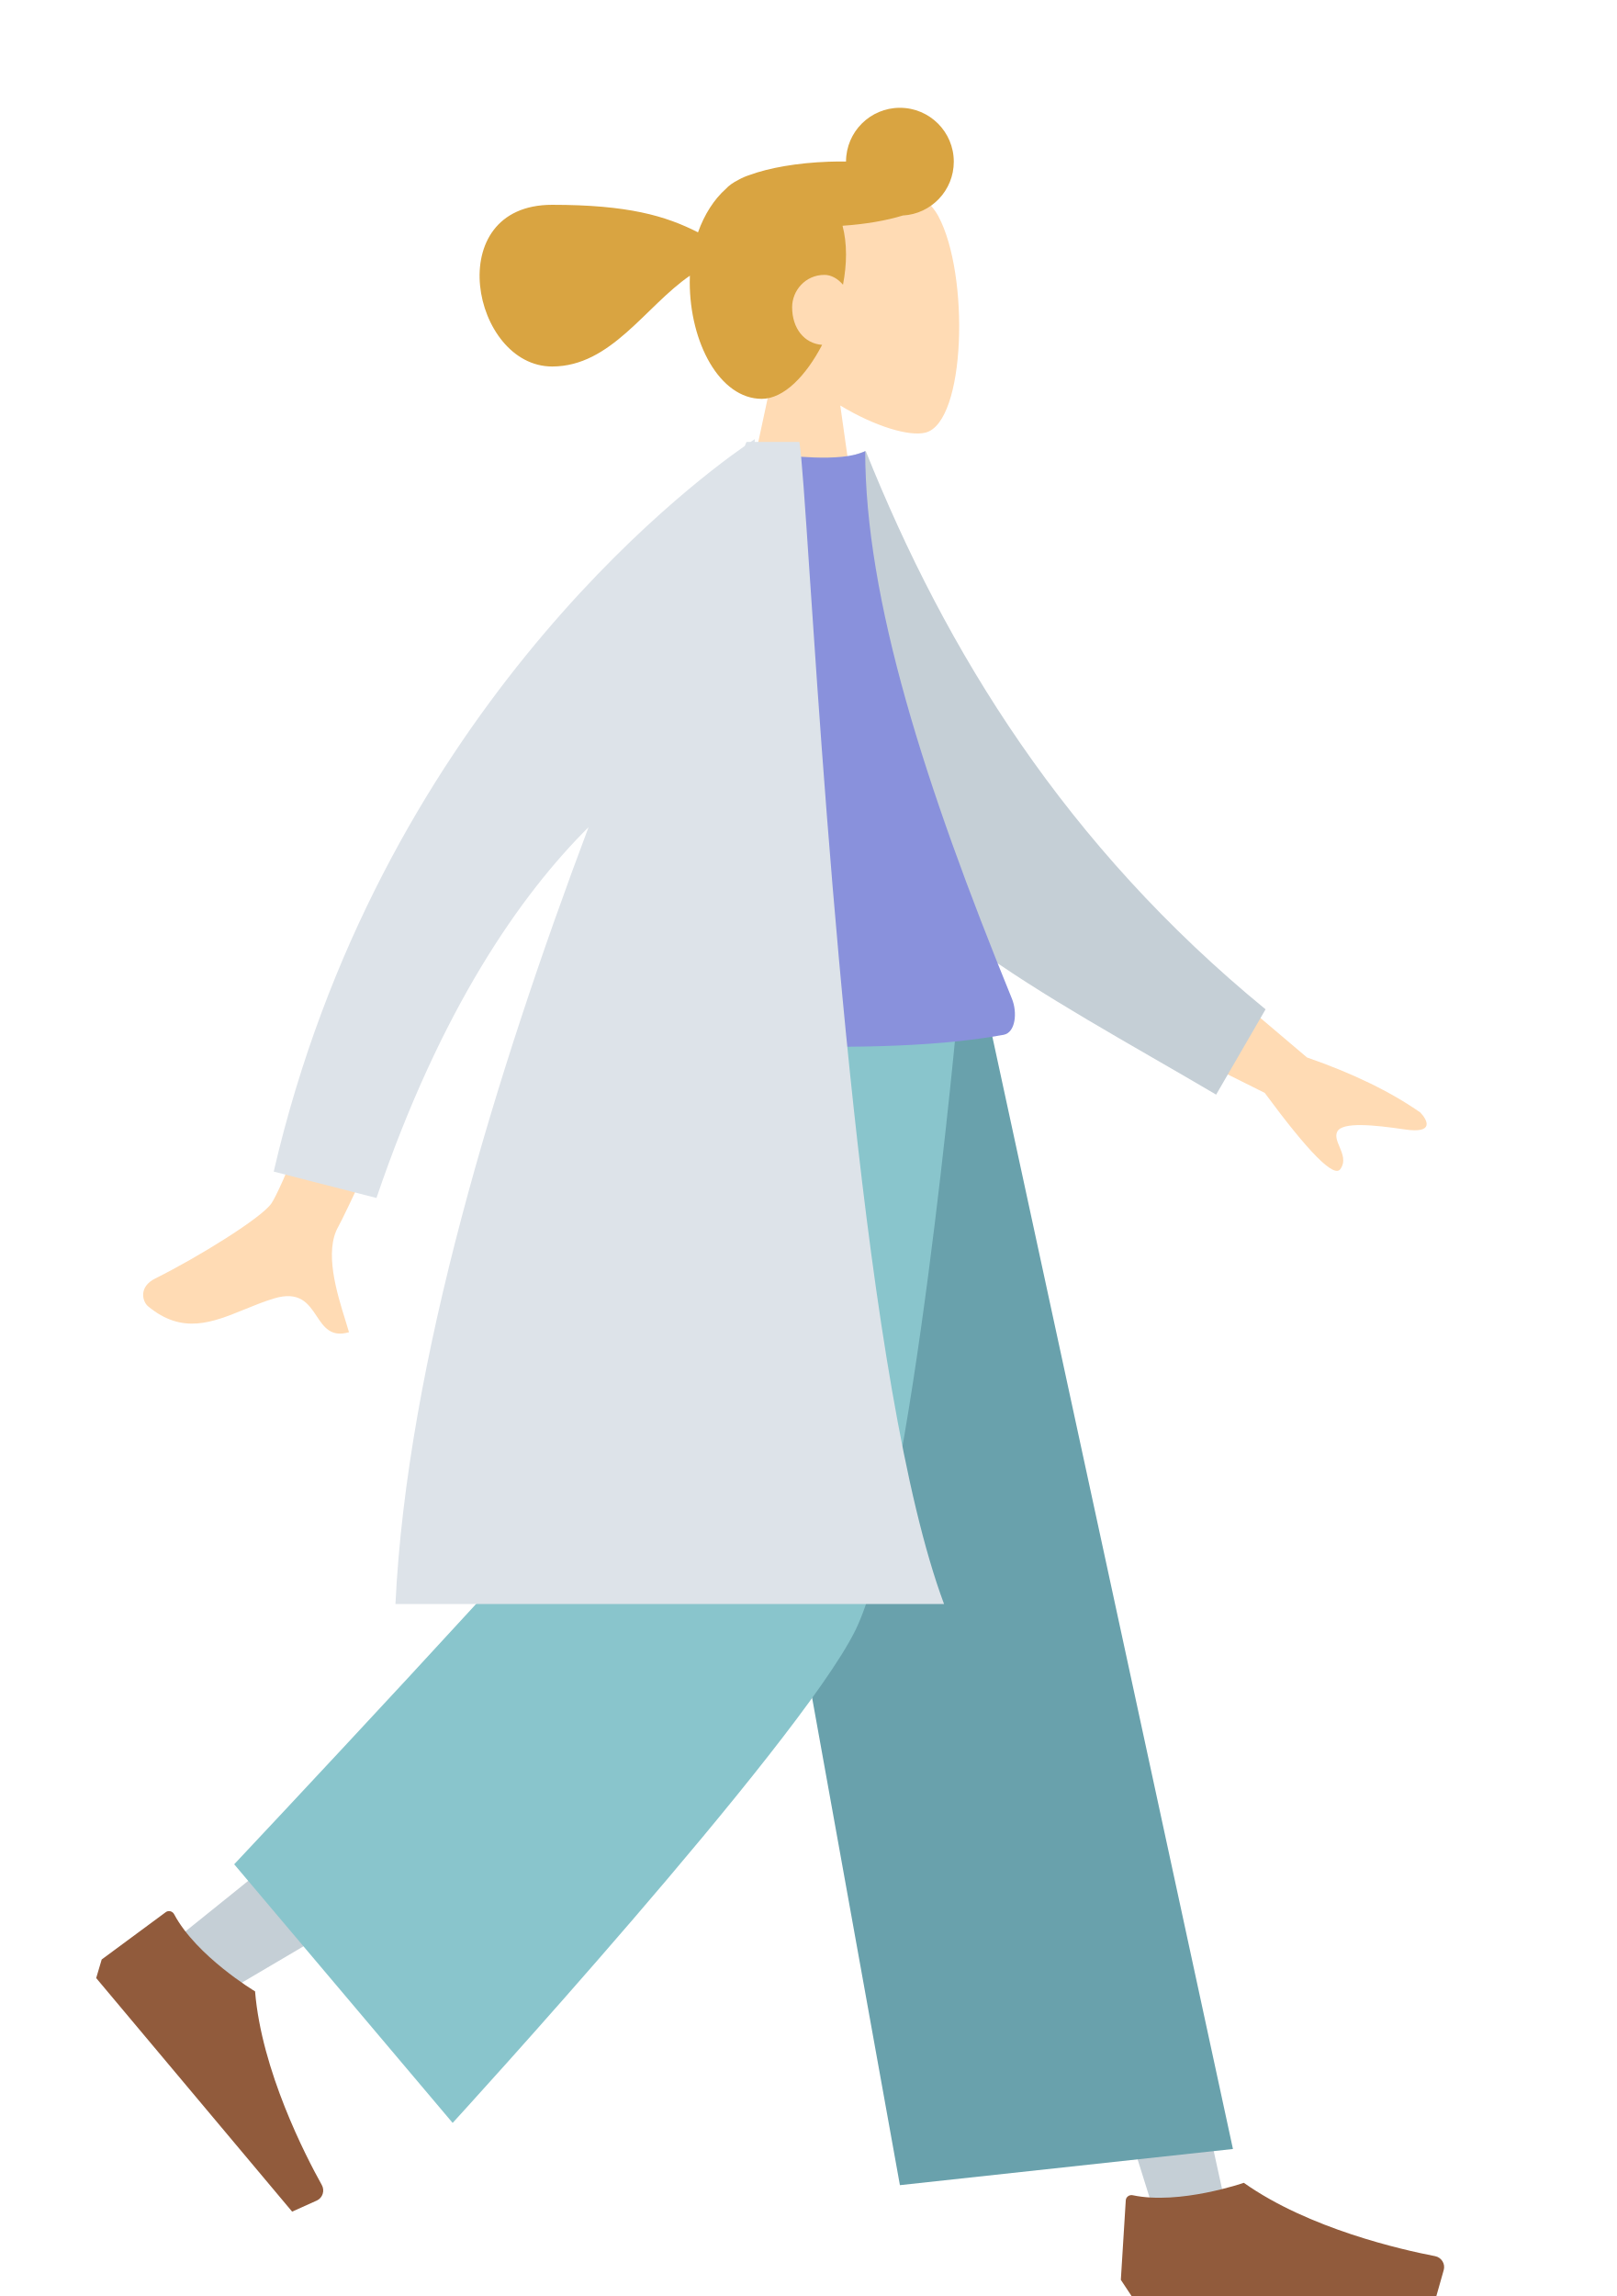
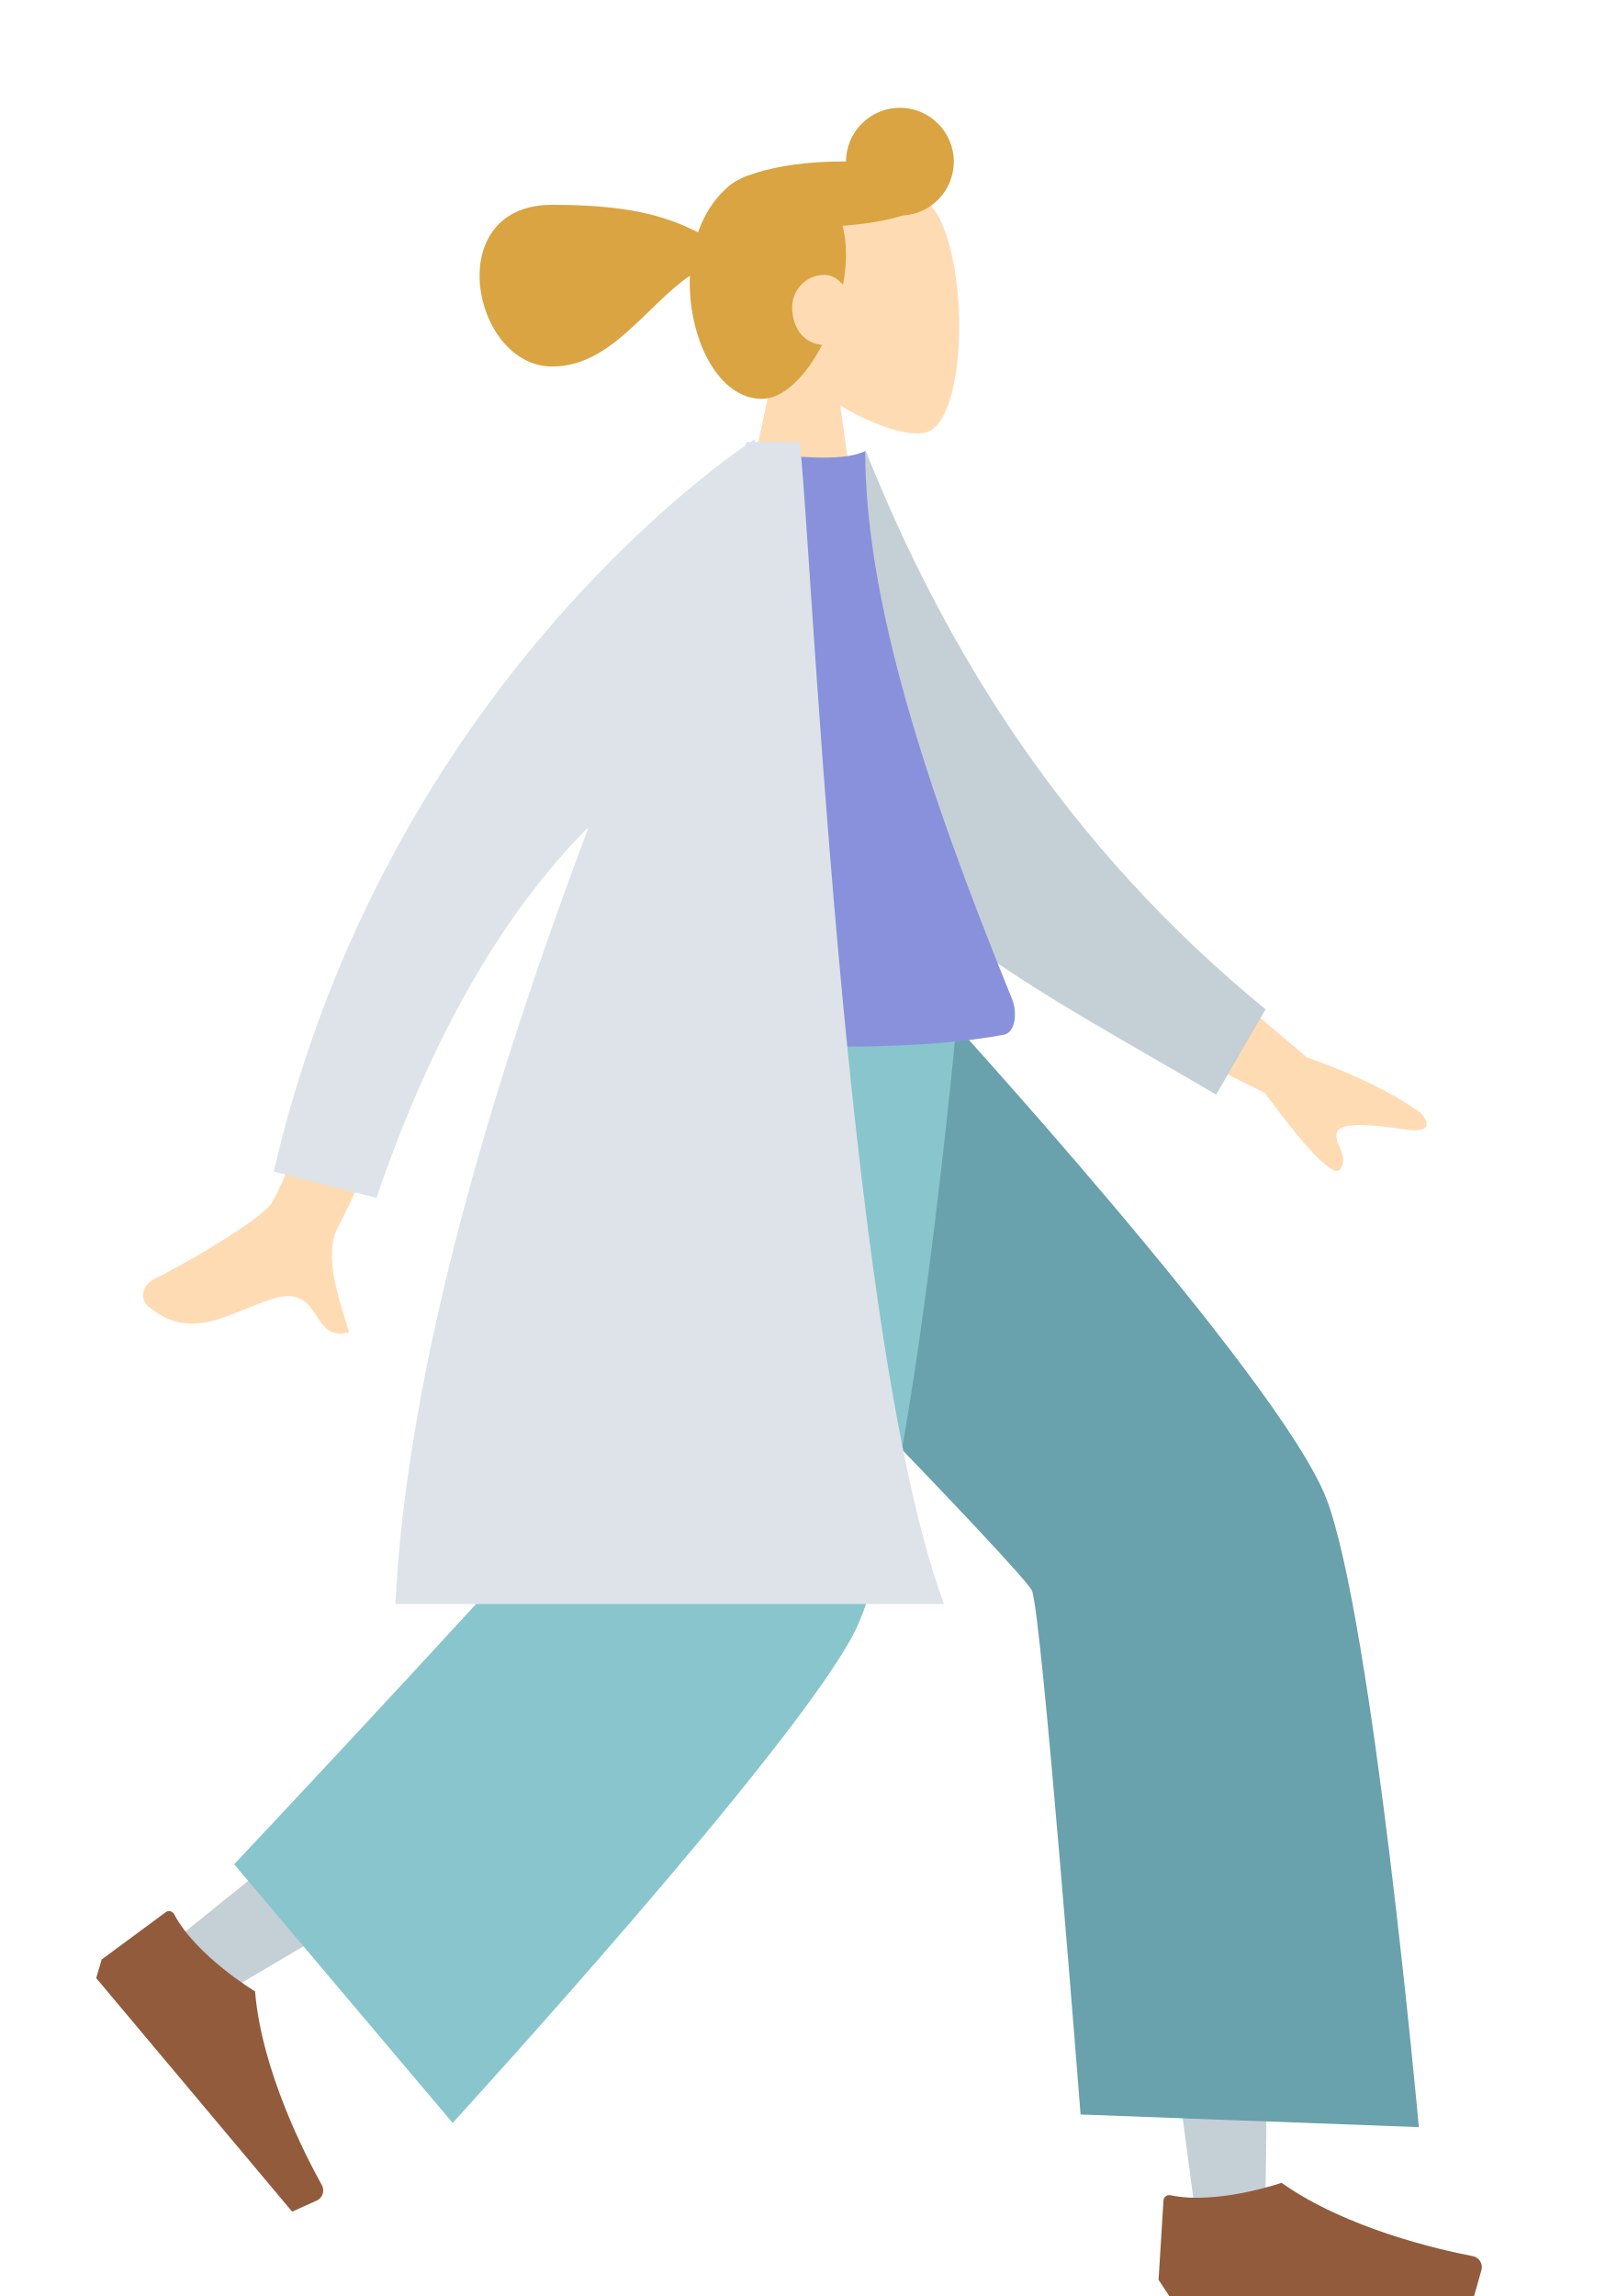
<svg xmlns="http://www.w3.org/2000/svg" width="300" height="426" viewBox="0 0 300 426" fill="none">
-   <g id="neurologist_walking">
+   <g id="neurologist_walking1">
    <g id="Head/Front">
      <g id="Head">
        <path id="Head_2" d="M137.057 46.025C138.558 24.625 168.349 29.333 174.144 40.134C179.938 50.935 179.25 78.332 171.761 80.264C168.774 81.034 162.411 79.145 155.935 75.241L160 104H136L144.263 65.487C139.655 60.079 136.536 53.452 137.057 46.025Z" fill="#FFDBB4" />
      </g>
      <path id="hair" d="M167 20C172.523 20 177 24.477 177 30C177 35.341 172.813 39.703 167.542 39.984C164.526 40.915 160.651 41.598 156.354 41.886C156.771 43.455 157 45.237 157 47.252C157 49.03 156.802 50.915 156.44 52.829C155.509 51.722 154.264 51 153 51C149.462 51 147 53.91 147 57C147 60.921 149.264 63.756 152.568 63.983C149.592 69.697 145.477 74 141.364 74C133.554 74 128 63.557 128 52.329C128 51.935 128.008 51.543 128.023 51.154C119.761 56.824 113.393 68 102.461 68C87.587 68 81.68 38 102.461 38C116.592 38 123.543 40.062 129.534 43.108C130.714 39.781 132.514 36.984 134.714 35.028C135.237 34.436 136.041 33.871 137.076 33.345C137.717 32.991 138.381 32.702 139.063 32.484C142.678 31.15 147.927 30.209 153.791 30.004C154.882 29.966 155.954 29.955 157 29.969C157.017 24.46 161.488 20 167 20Z" fill="#D9A441" />
    </g>
    <g id="Bottom/Skinny Jeans 1">
-       <path id="Leg" d="M134 187L183.082 311.227L216.001 416.25H229L178.674 187L134 187Z" fill-rule="evenodd" clip-rule="evenodd" fill="#C5CFD6" />
+       <path id="Leg" d="M125.025 235.274C162.288 258.021 204.495 299.859 206.2 302.316C207.906 304.774 221.919 411.397 221.919 411.397L234.82 408.436C234.82 408.436 236.725 293.579 232.544 285.729C228.363 277.879 175.876 229.238 146.126 197.543L125.025 235.274Z" fill-rule="evenodd" clip-rule="evenodd" fill="#C5CFD6" />
      <path id="Leg_2" d="M124.117 187C123.594 230.654 115.972 289.427 114.754 292.149C113.536 294.87 30.676 361.358 30.676 361.358L39.629 370.939C39.629 370.939 137.397 313.934 141.921 306.331C146.445 298.728 161.174 228.763 173 187H124.117Z" fill-rule="evenodd" clip-rule="evenodd" fill="#C5CFD6" />
+       <path id="Pant" d="M200.528 392.323L263.303 394.667C263.303 394.667 254.721 300.209 246.108 277.981C237.495 255.753 173.526 186.005 173.526 186.005L131.558 232.076C131.558 232.076 189.741 291.346 191.507 295.137C193.273 298.929 200.528 392.323 200.528 392.323Z" fill-rule="evenodd" clip-rule="evenodd" fill="#69A1AC" />
+       <g id="Right Shoe">
+         <path id="Shoe" d="M215 423L215.915 408.249C215.955 407.609 216.577 407.171 217.205 407.304C225.872 409.146 237.826 405 237.826 405C249.857 413.522 267.201 417.433 273.308 418.604C274.49 418.831 275.248 420.023 274.92 421.18L273.553 426H237.826H216.985L215 423Z" fill-rule="evenodd" clip-rule="evenodd" fill="#915B3C" />
+       </g>
+       <path id="Pant_2" d="M43.46 345.9L84 393.886C84 393.886 148.05 323.932 158.683 302.596C169.315 281.26 177.799 187 177.799 187H115.478C115.478 187 110.844 269.926 109.231 273.785C107.617 277.644 43.46 345.9 43.46 345.9Z" fill-rule="evenodd" clip-rule="evenodd" fill="#89C5CC" />
      <g id="Left Shoe">
-         <path id="Shoe" d="M18.872 363.563L30.76 354.782C31.276 354.401 32.012 354.597 32.313 355.163C36.474 362.986 47.333 369.478 47.333 369.478C48.538 384.173 56.691 399.973 59.719 405.404C60.305 406.455 59.88 407.802 58.782 408.294L54.211 410.346L31.246 382.977L17.85 367.012L18.872 363.563Z" fill-rule="evenodd" clip-rule="evenodd" fill="#915B3C" />
+         <path id="Shoe_2" d="M18.872 363.563L30.76 354.782C31.276 354.401 32.012 354.597 32.313 355.163C36.474 362.986 47.333 369.478 47.333 369.478C48.538 384.173 56.691 399.973 59.719 405.404C60.306 406.455 59.88 407.802 58.782 408.294L54.211 410.346L31.246 382.977L17.85 367.012L18.872 363.563Z" fill-rule="evenodd" clip-rule="evenodd" fill="#915B3C" />
      </g>
-       <g id="Right Shoe">
-         <path id="Shoe_2" d="M208 423L208.915 408.249C208.955 407.609 209.577 407.171 210.205 407.304C218.872 409.146 230.826 405 230.826 405C242.857 413.522 260.201 417.433 266.308 418.604C267.49 418.831 268.248 420.023 267.92 421.18L266.553 426H230.826H209.985L208 423Z" fill-rule="evenodd" clip-rule="evenodd" fill="#915B3C" />
-       </g>
-       <path id="Pant" d="M167 405.433L228.804 398.725L183 187H127.644L167 405.433Z" fill-rule="evenodd" clip-rule="evenodd" fill="#69A1AC" />
-       <path id="Pant_2" d="M43.46 345.9L84 393.886C84 393.886 148.05 323.932 158.683 302.596C169.315 281.26 177.799 187 177.799 187H115.478C115.478 187 110.844 269.926 109.231 273.785C107.617 277.644 43.46 345.9 43.46 345.9Z" fill-rule="evenodd" clip-rule="evenodd" fill="#89C5CC" />
    </g>
    <g id="Body/Long Sleeve 1">
-       <path id="Skin" d="M50.364 223.284C54.094 217.804 75.667 159.536 75.667 159.536L93.379 162.108C93.379 162.108 64.861 223.982 62.801 227.554C60.126 232.193 62.492 239.812 64.097 244.978C64.345 245.777 64.575 246.518 64.766 247.179C61.395 248.153 60.112 246.223 58.76 244.189C57.233 241.892 55.617 239.461 50.803 240.928C48.943 241.495 47.156 242.223 45.41 242.934C39.38 245.391 33.84 247.648 27.476 242.37C26.468 241.533 25.618 238.797 28.824 237.203C36.812 233.231 48.541 225.963 50.364 223.284ZM242.545 196.202L212.359 170.61L204.109 187.507L234.706 202.777C242.885 213.868 247.564 218.581 248.74 216.914C249.732 215.509 249.133 214.087 248.581 212.776C248.151 211.756 247.75 210.803 248.152 209.98C249.07 208.1 255.042 208.722 260.684 209.555C266.326 210.388 264.85 207.748 263.569 206.406C258.021 202.536 251.013 199.134 242.545 196.202Z" fill-rule="evenodd" clip-rule="evenodd" fill="#FFDBB4" />
+       <path id="Skin" d="M93.379 162.108C93.319 162.237 64.859 223.985 62.801 227.553C59.712 232.91 63.345 242.24 64.765 247.179C57.587 249.252 59.88 238.162 50.803 240.927C42.519 243.452 35.681 249.176 27.476 242.37C26.468 241.533 25.618 238.797 28.824 237.203C36.812 233.231 48.542 225.963 50.365 223.284C54.094 217.804 75.668 159.536 75.668 159.536L93.379 162.108ZM242.545 196.202C251.013 199.134 258.021 202.535 263.569 206.406C264.85 207.748 266.326 210.388 260.684 209.555C255.042 208.723 249.07 208.1 248.152 209.98C247.234 211.86 250.504 214.414 248.74 216.914C247.563 218.58 242.885 213.869 234.706 202.777L204.109 187.507L212.359 170.61L242.545 196.202Z" fill="#FFDBB4" />
      <path id="Coat Back" d="M149.695 87.332L160.67 83.703C175.557 120.893 197.761 156.876 234.857 187.27L225.684 203.097C193.081 183.892 162.219 168.973 149.695 140.155C145.492 130.483 149.352 98.897 149.695 87.332Z" fill-rule="evenodd" clip-rule="evenodd" fill="#C5CFD6" />
      <path id="Shirt" d="M112 192C112 192 159.157 197 186.236 192C188.473 191.587 188.826 187.842 187.788 185.301C171.636 145.724 160.56 111.192 160.56 83.703C156.115 85.944 145 84.374 145 84.374C125.086 112.703 115.933 145.206 112 192Z" fill-rule="evenodd" clip-rule="evenodd" fill="#8991DC" />
-       <path id="Coat Front" d="M139.293 82C139.807 81.654 140.079 81.481 140.079 81.481L140.049 82H148.348C148.765 84.453 149.376 93.543 150.267 106.798C153.504 154.965 160.436 258.127 175.191 297.606H73.385C75.533 252.722 92.082 199.047 109.224 153.47C96.574 166.056 81.801 187.153 69.862 222.273L50.793 217.378C70.226 133.638 127.162 90.452 138.21 82.744C138.317 82.495 138.425 82.247 138.532 82H139.293Z" fill-rule="evenodd" clip-rule="evenodd" fill="#DDE3E9" />
+       <path id="Coat Front" d="M140.049 82H148.348C150.281 93.365 156.376 247.263 175.191 297.606H73.385C75.534 252.721 92.083 199.045 109.226 153.469C96.576 166.054 81.802 187.151 69.862 222.272L50.793 217.378C70.226 133.64 127.161 90.454 138.21 82.745C138.318 82.495 138.425 82.247 138.532 82H139.295C139.808 81.654 140.079 81.481 140.079 81.481L140.049 82Z" fill="#DDE3E9" />
    </g>
  </g>
</svg>
